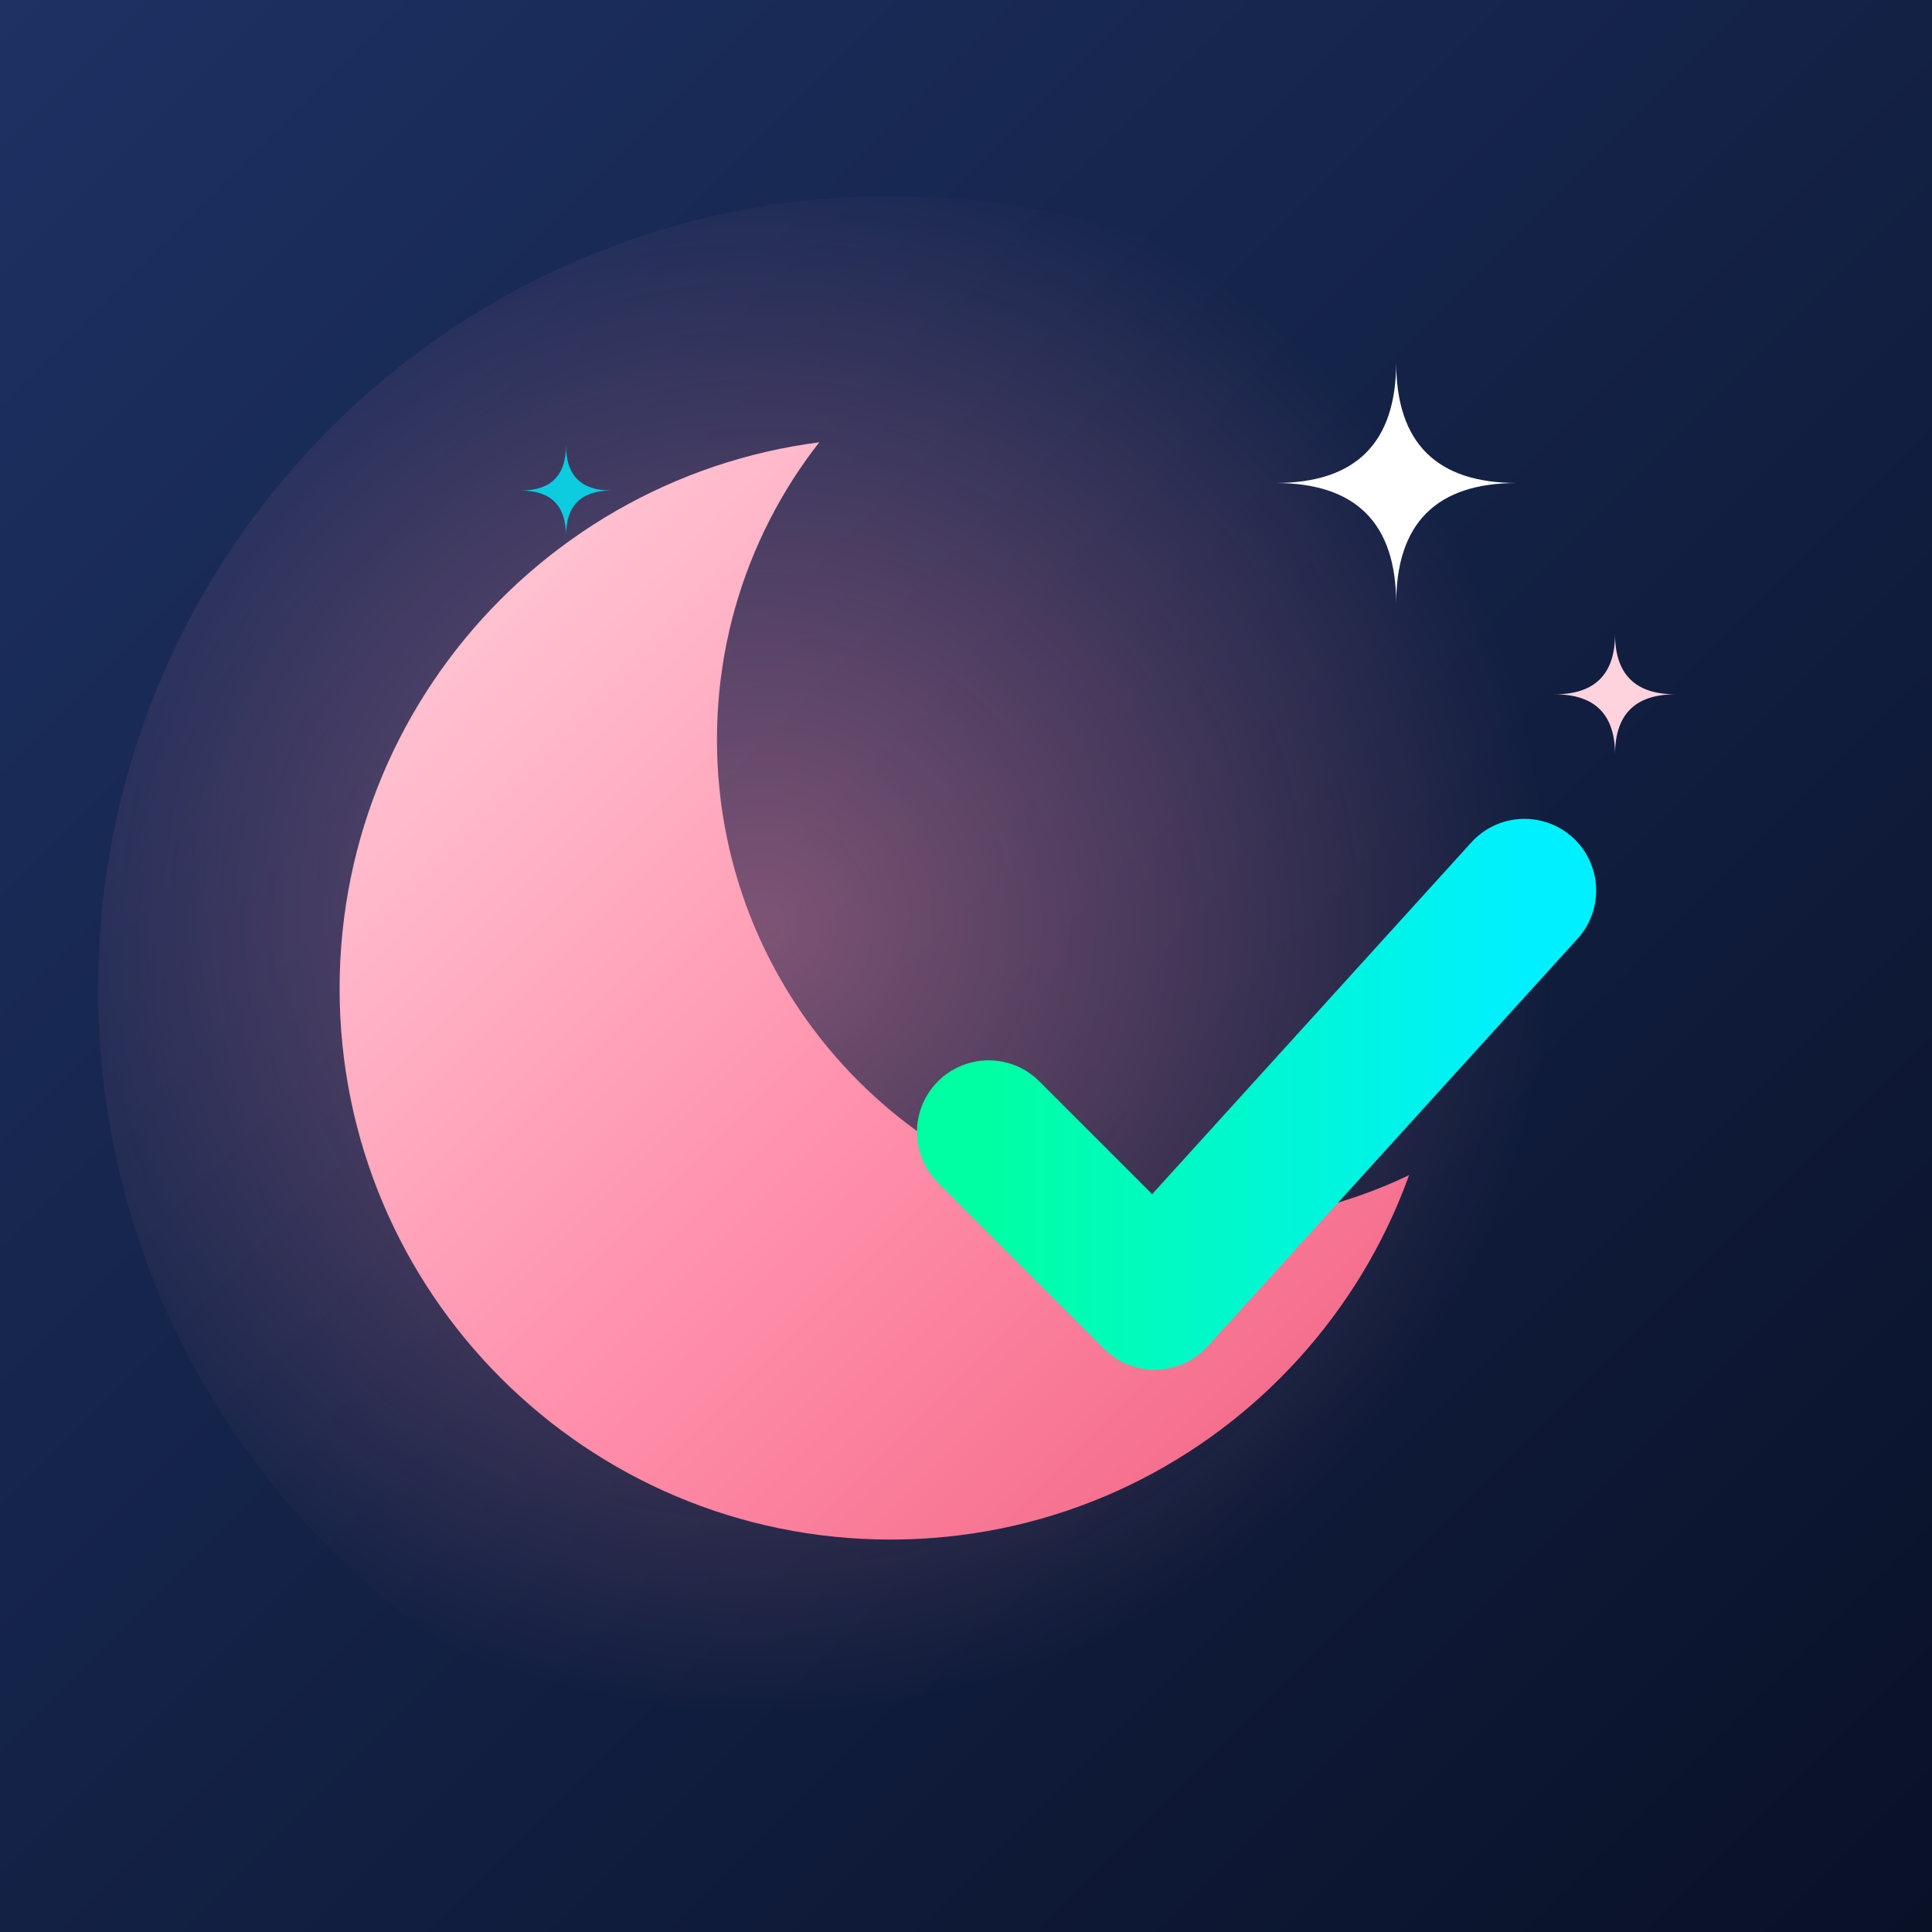
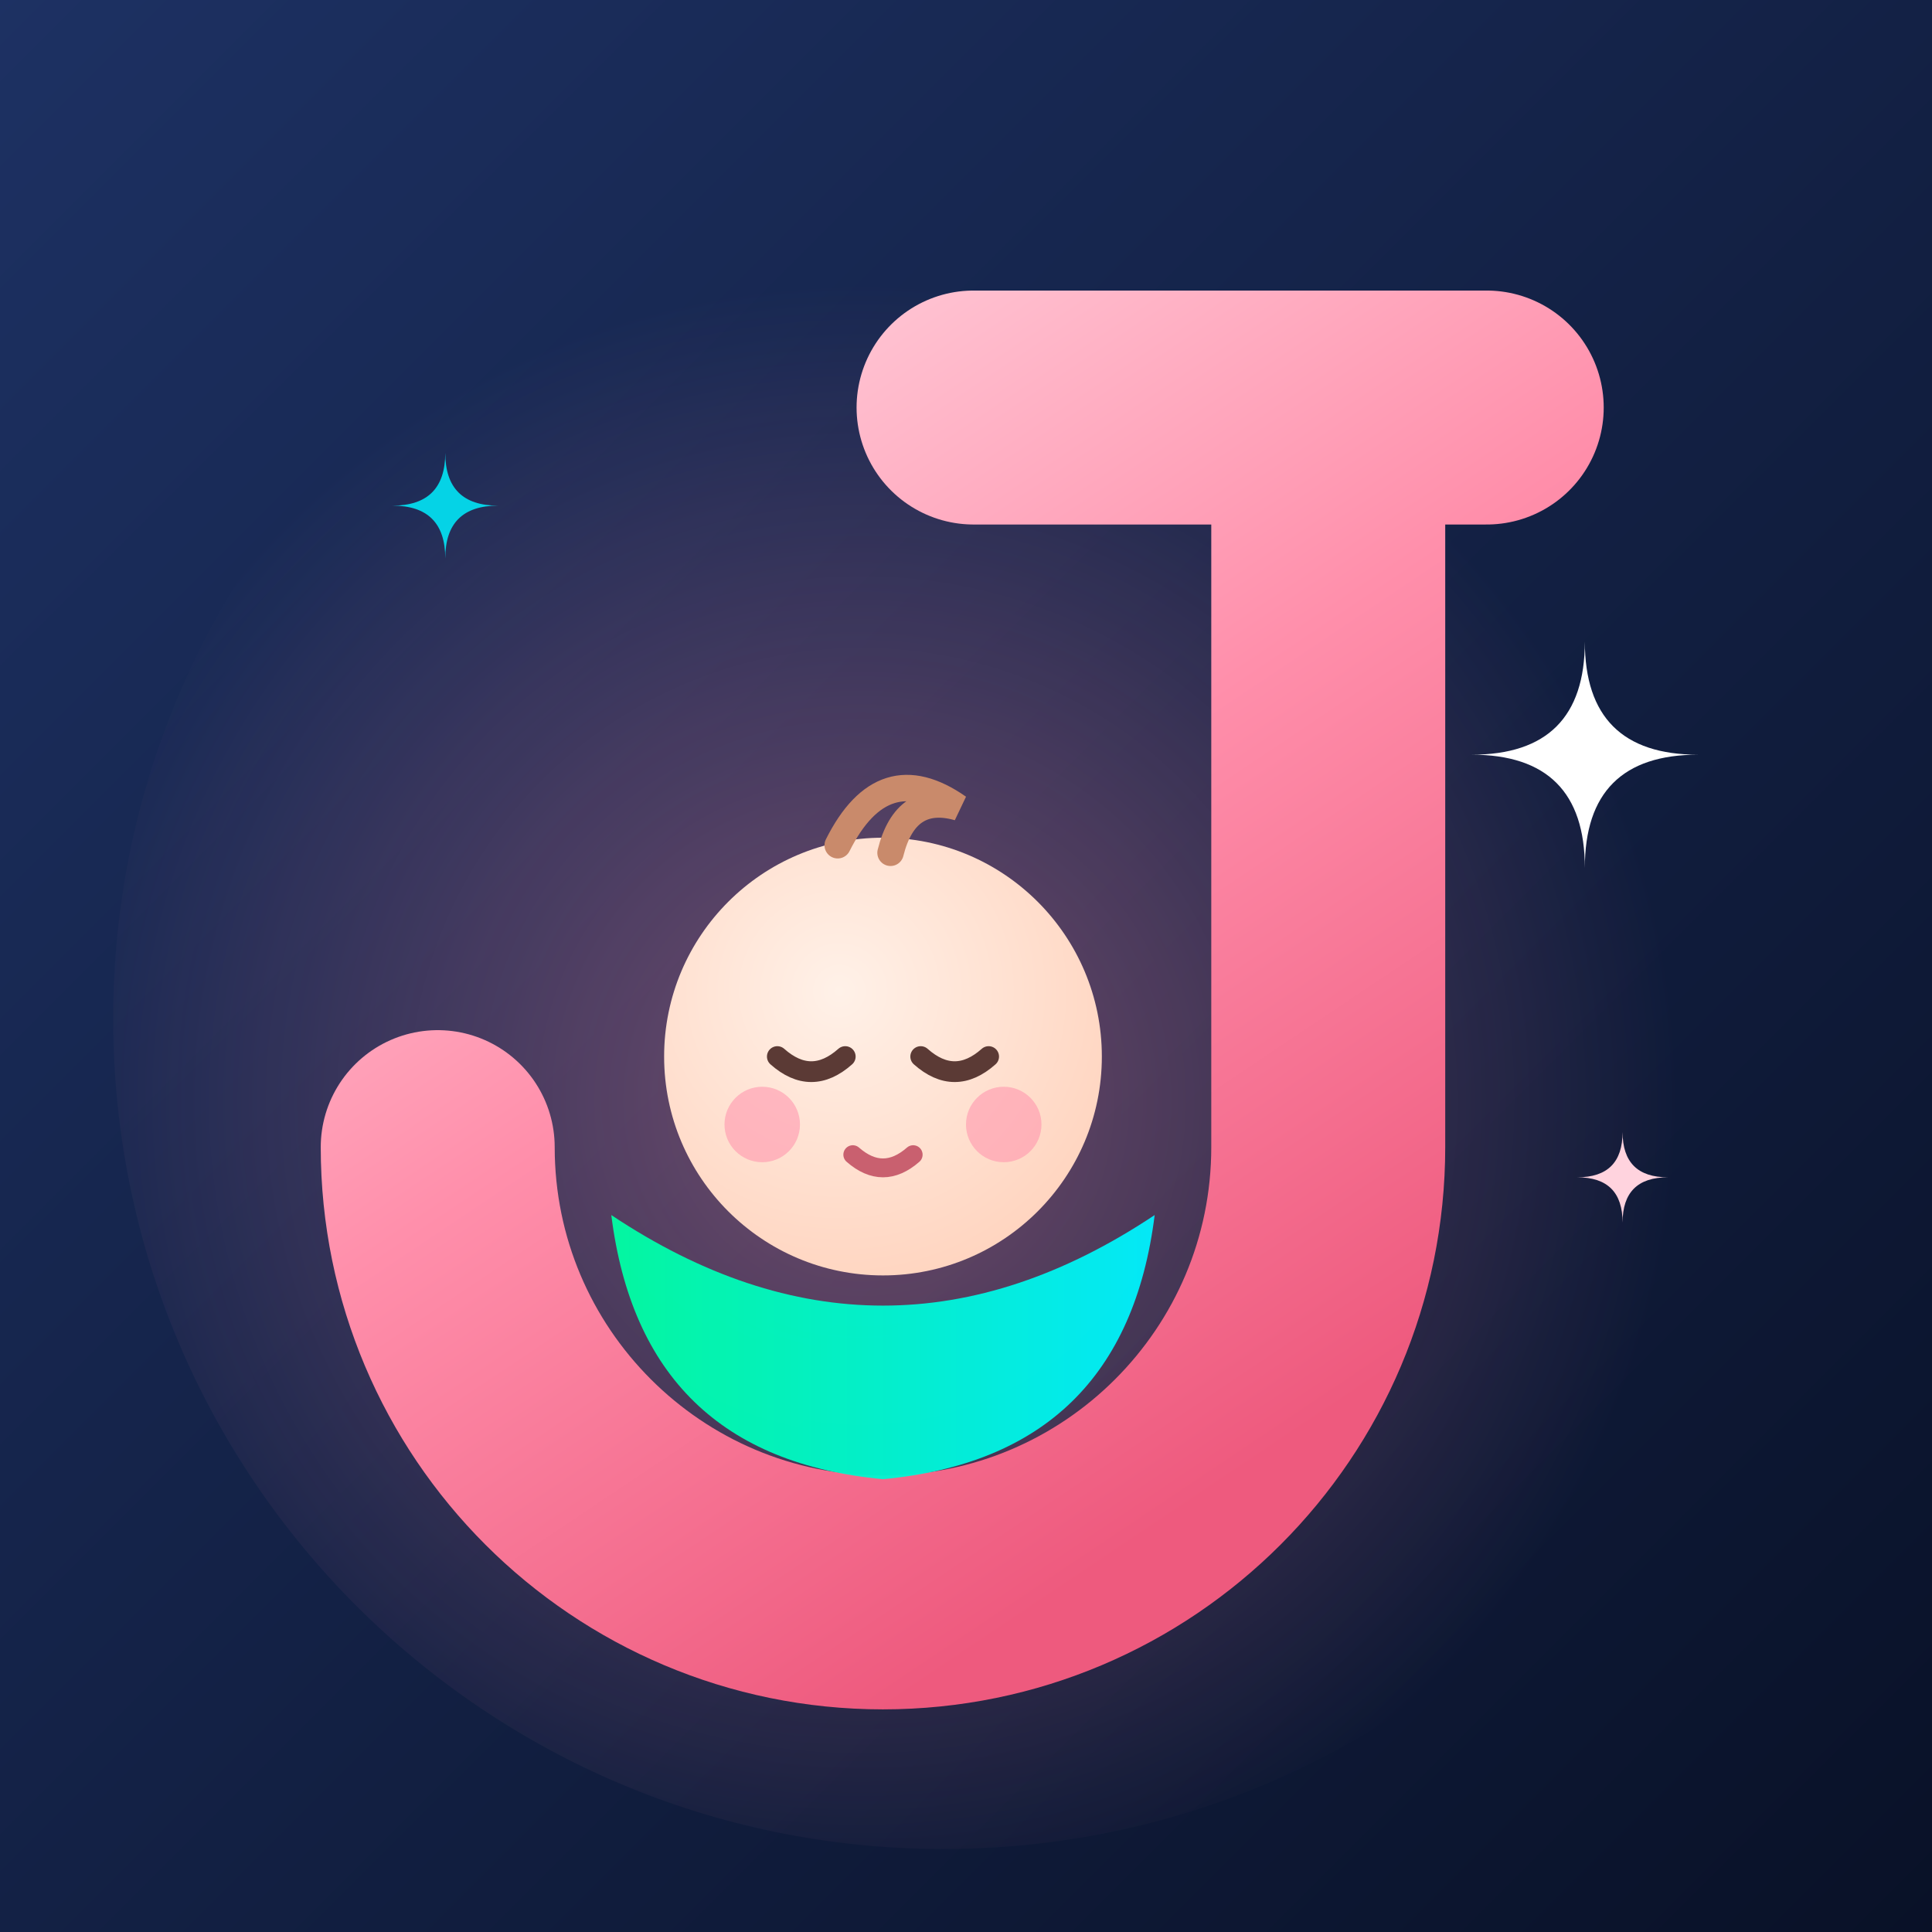
<svg xmlns="http://www.w3.org/2000/svg" viewBox="0 0 512 512">
  <defs>
    <linearGradient id="bg" x1="0" y1="0" x2="1" y2="1">
      <stop offset="0" stop-color="#1D3163" />
      <stop offset="1" stop-color="#091127" />
    </linearGradient>
-     <linearGradient id="moon" x1="0" y1="0" x2="1" y2="1">
+     <linearGradient id="jg" x1="0" y1="0" x2=".6" y2="1">
      <stop offset="0" stop-color="#FFD3DE" />
-       <stop offset=".55" stop-color="#FF8FAB" />
-       <stop offset="1" stop-color="#F0607F" />
+       <stop offset=".5" stop-color="#FF8FAB" />
+       <stop offset="1" stop-color="#EE5A7E" />
    </linearGradient>
-     <linearGradient id="chk" x1="0" y1="0" x2="1" y2="0">
+     <radialGradient id="glow" cx=".45" cy=".55" r=".5">
+       <stop offset="0" stop-color="#FF8FAB" stop-opacity=".4" />
+       <stop offset="1" stop-color="#FF8FAB" stop-opacity="0" />
+     </radialGradient>
+     <radialGradient id="skin" cx=".4" cy=".35" r=".75">
+       <stop offset="0" stop-color="#FFF1E8" />
+       <stop offset="1" stop-color="#FFD2BC" />
+     </radialGradient>
+     <linearGradient id="bl" x1="0" y1="0" x2="1" y2="0">
      <stop offset="0" stop-color="#00FFA3" />
      <stop offset="1" stop-color="#00F0FF" />
    </linearGradient>
-     <radialGradient id="glow" cx=".42" cy=".46" r=".5">
-       <stop offset="0" stop-color="#FF8FAB" stop-opacity=".45" />
-       <stop offset="1" stop-color="#FF8FAB" stop-opacity="0" />
-     </radialGradient>
-     <mask id="cres">
-       <rect width="512" height="512" fill="#fff" />
-       <circle cx="318" cy="196" r="128" fill="#000" />
-     </mask>
  </defs>
  <rect width="512" height="512" fill="url(#bg)" />
-   <circle cx="236" cy="262" r="210" fill="url(#glow)" />
-   <circle cx="236" cy="262" r="146" fill="url(#moon)" mask="url(#cres)" />
-   <path d="M262 300 L306 344 L404 236" fill="none" stroke="url(#chk)" stroke-width="38" stroke-linecap="round" stroke-linejoin="round" />
-   <path d="M370 96 Q370 128 402 128 Q370 128 370 160 Q370 128 338 128 Q370 128 370 96Z" fill="#fff" />
-   <path d="M428 168 Q428 184 444 184 Q428 184 428 200 Q428 184 412 184 Q428 184 428 168Z" fill="#FFD3DE" />
-   <path d="M150 118 Q150 130 162 130 Q150 130 150 142 Q150 130 138 130 Q150 130 150 118Z" fill="#00F0FF" opacity=".8" />
+   <circle cx="250" cy="270" r="220" fill="url(#glow)" />
+   <g transform="translate(22 4)">
+     <path d="M236 104 H372 M330 104 V300 A118 118 0 0 1 94 300" fill="none" stroke="url(#jg)" stroke-width="62" stroke-linecap="round" stroke-linejoin="round" />
+     <path d="M140 318 Q212 366 284 318 Q276 382 212 388 Q148 382 140 318Z" fill="url(#bl)" opacity=".95" />
+     <circle cx="212" cy="276" r="58" fill="url(#skin)" />
+     <path d="M200 220 Q212 196 232 210 Q218 206 214 222" fill="none" stroke="#C98A6B" stroke-width="7" stroke-linecap="round" />
+     <path d="M184 276 Q193 284 202 276" fill="none" stroke="#5B3A35" stroke-width="5.5" stroke-linecap="round" />
+     <path d="M222 276 Q231 284 240 276" fill="none" stroke="#5B3A35" stroke-width="5.5" stroke-linecap="round" />
+     <circle cx="180" cy="294" r="10" fill="#FF8FAB" opacity=".55" />
+     <circle cx="244" cy="294" r="10" fill="#FF8FAB" opacity=".55" />
+     <path d="M204 302 Q212 309 220 302" fill="none" stroke="#C9606F" stroke-width="5" stroke-linecap="round" />
+   </g>
+   <path d="M420 170 Q420 200 450 200 Q420 200 420 230 Q420 200 390 200 Q420 200 420 170Z" fill="#fff" />
+   <path d="M118 120 Q118 134 132 134 Q118 134 118 148 Q118 134 104 134 Q118 134 118 120Z" fill="#00F0FF" opacity=".85" />
+   <path d="M430 300 Q430 312 442 312 Q430 312 430 324 Q430 312 418 312 Q430 312 430 300Z" fill="#FFD3DE" />
</svg>
